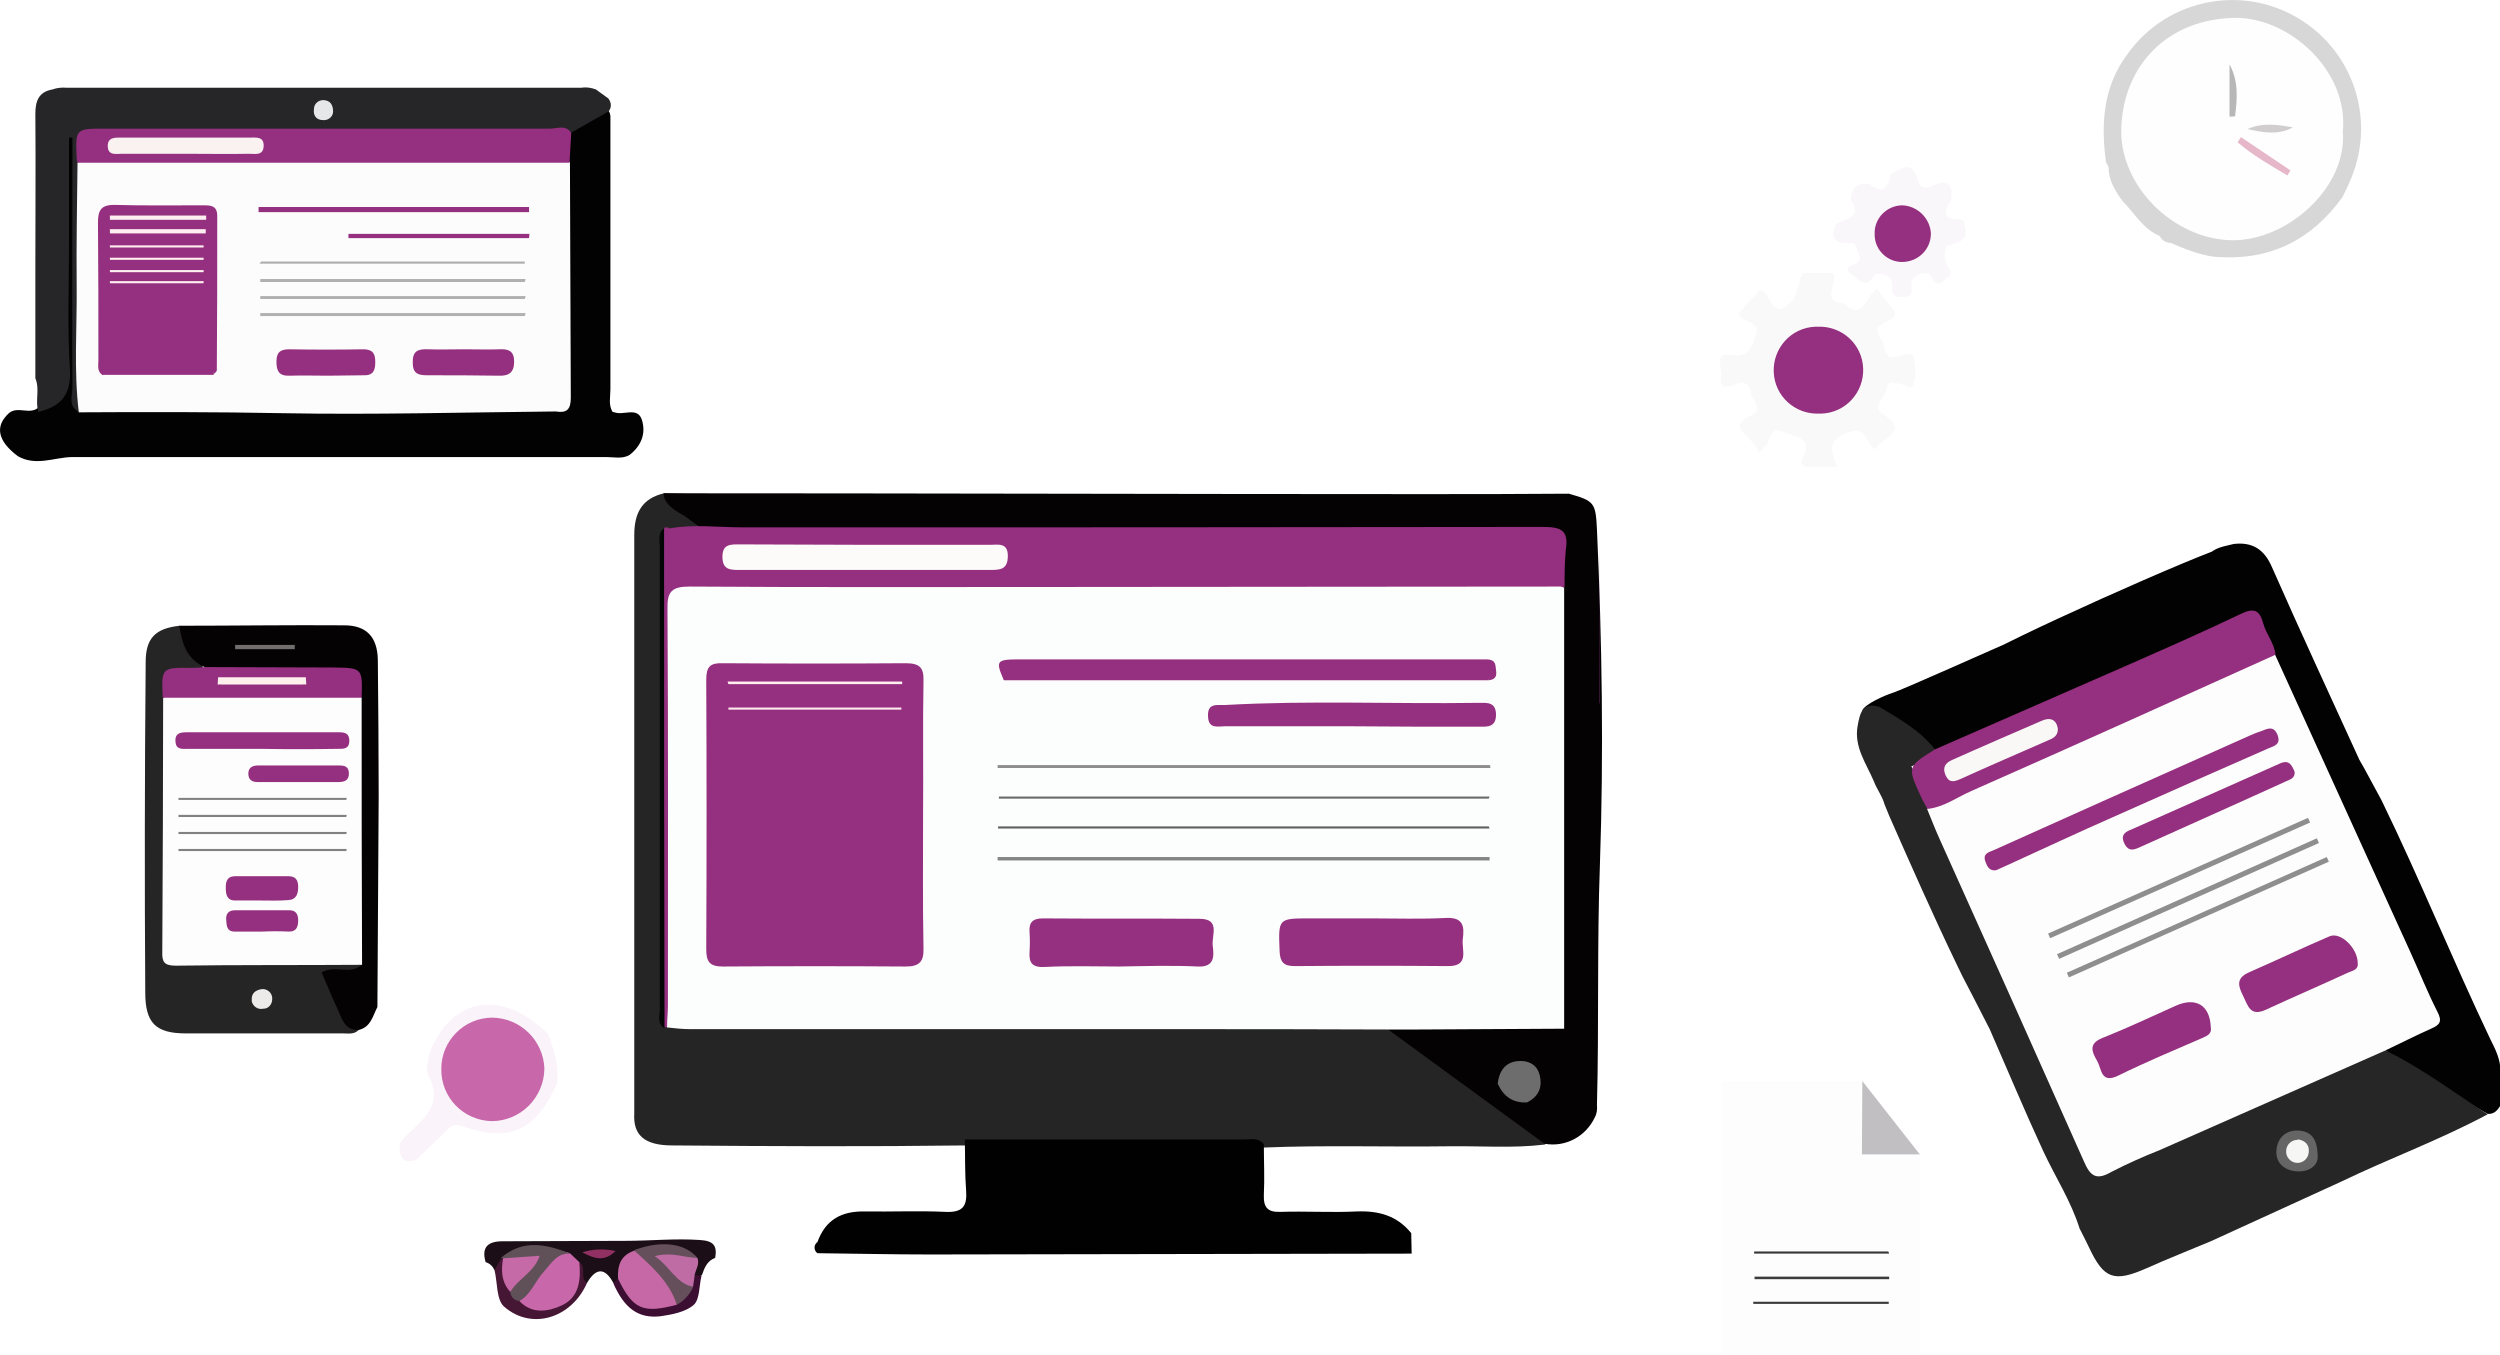
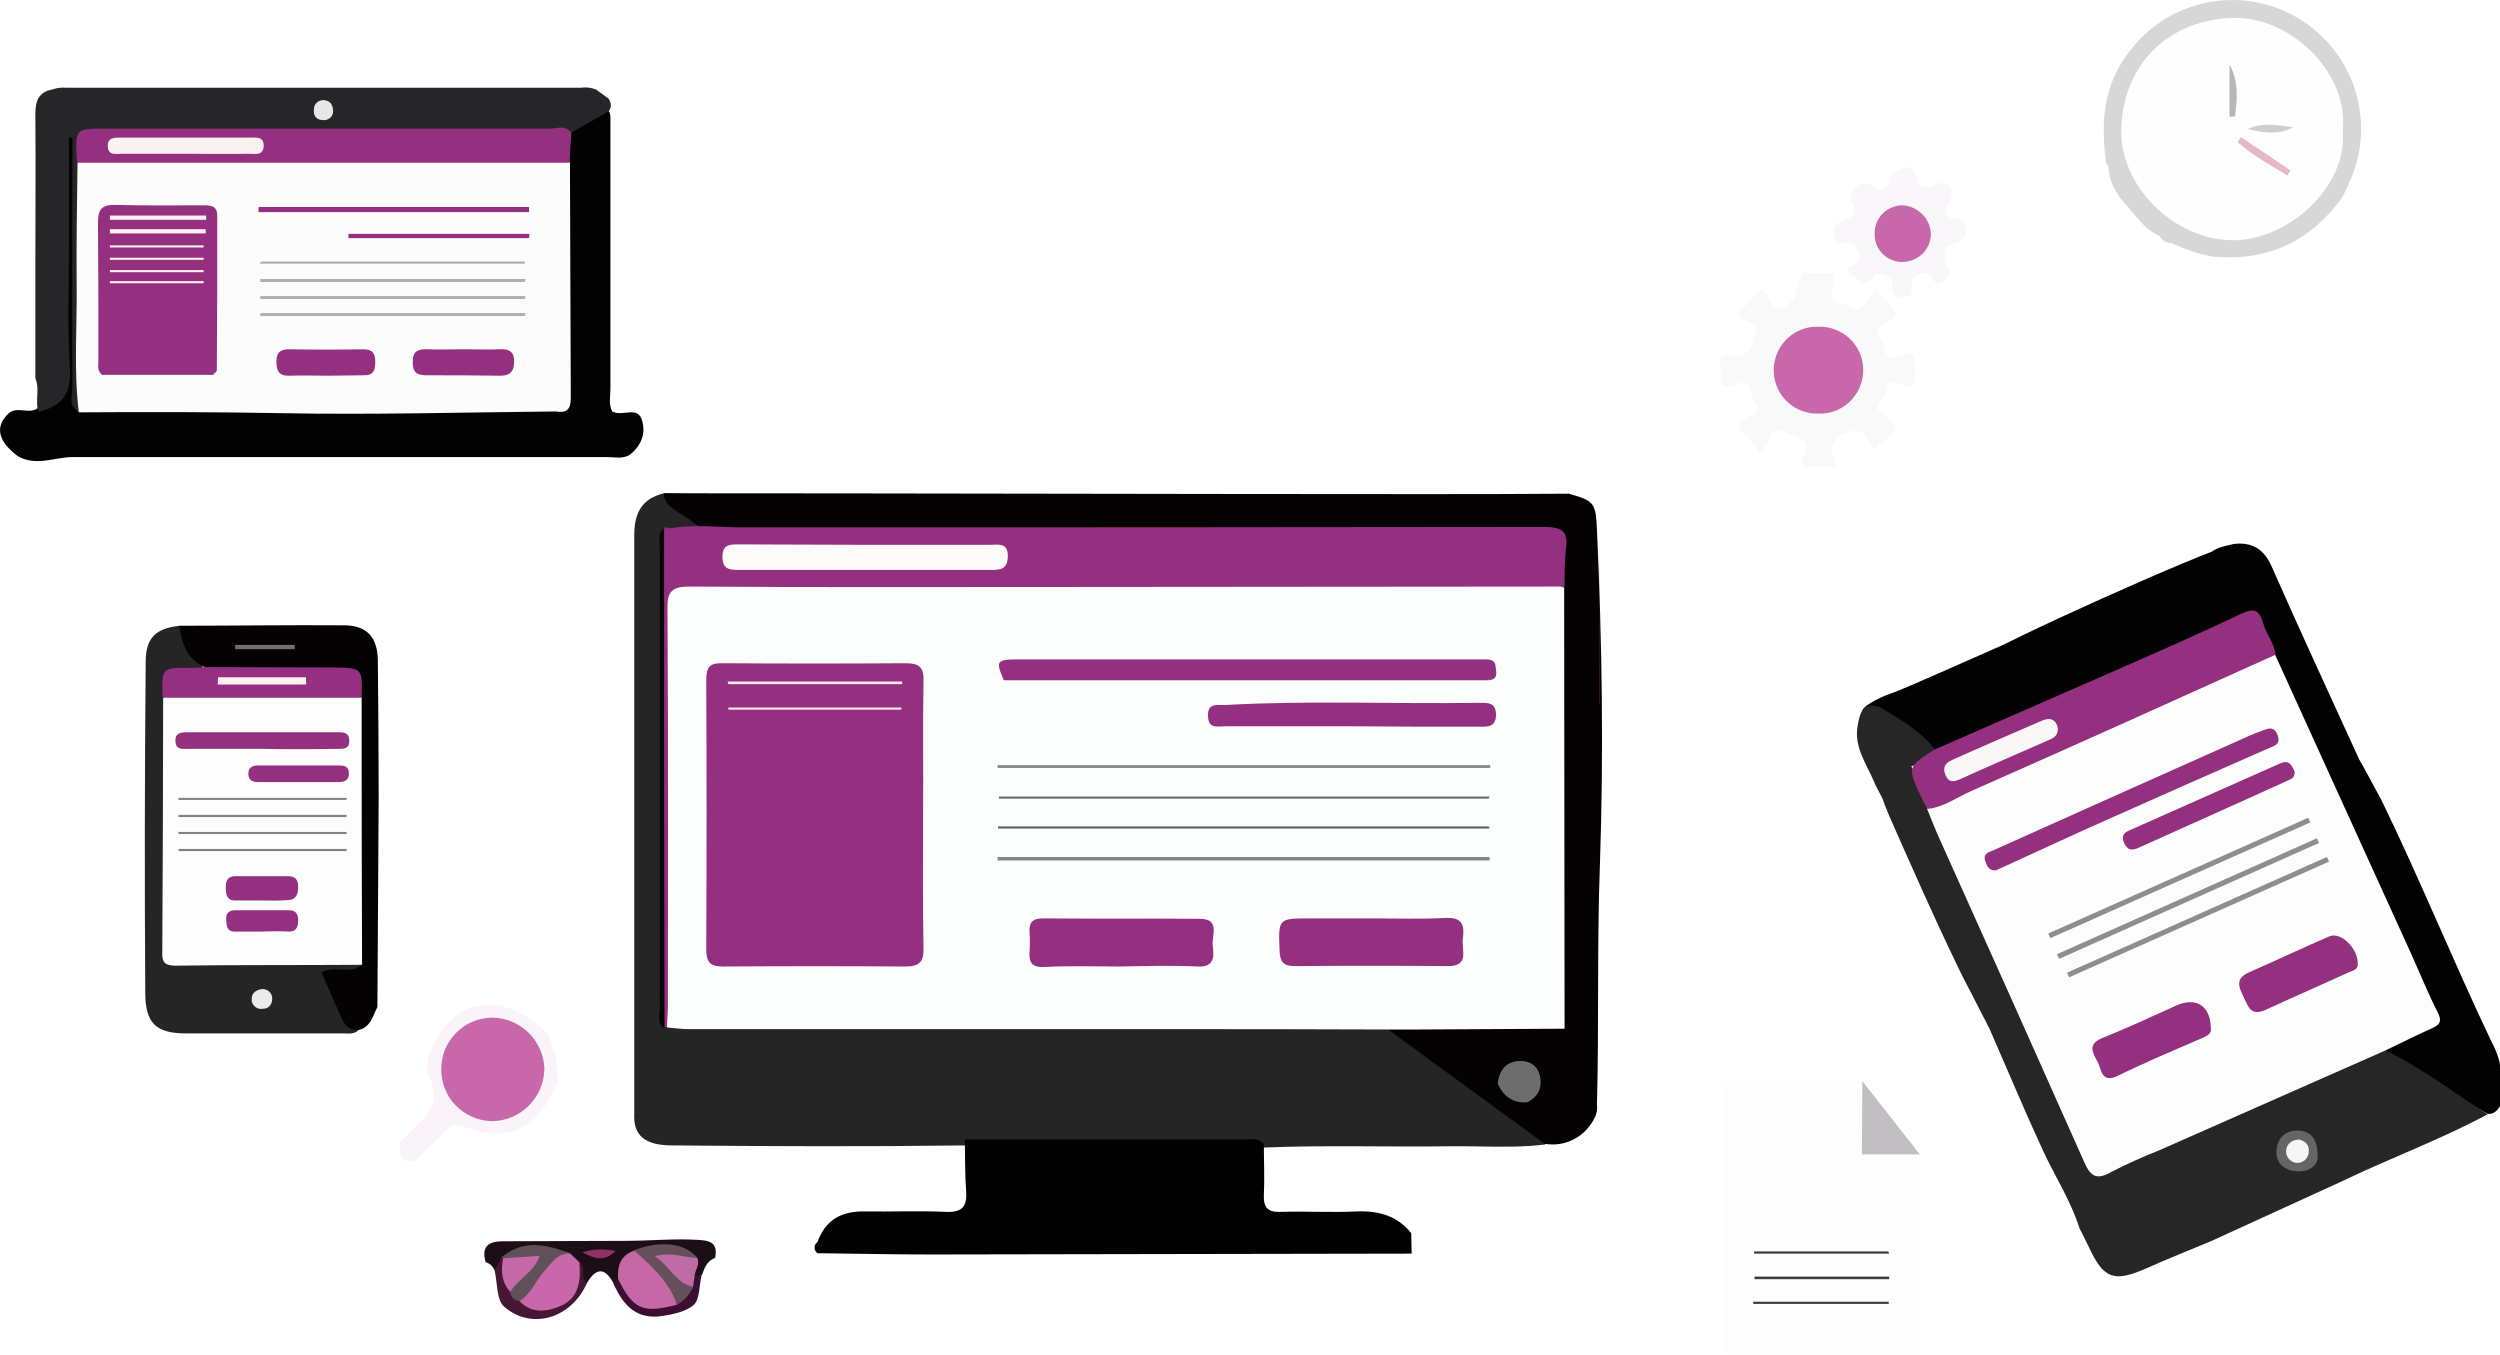
<svg xmlns="http://www.w3.org/2000/svg" version="1.1" id="Layer_1" x="0px" y="0px" viewBox="0 0 586.9 317.9" style="enable-background:new 0 0 586.9 317.9;" xml:space="preserve">
  <style type="text/css">
	.st0{fill:#FDFDFE;}
	.st1{fill:#030202;}
	.st2{fill:#252525;}
	.st3{fill:#020202;}
	.st4{fill:#262527;}
	.st5{fill:#FAF9FA;}
	.st6{fill:#D6D7D6;}
	.st7{fill:#F9F7F9;}
	.st8{fill:#792F75;}
	.st9{fill:#262626;}
	.st10{fill:#010102;}
	.st11{fill:#1C0E16;}
	.st12{fill:#451734;}
	.st13{fill:#3C0E32;}
	.st14{fill:#040203;}
	.st15{fill:#812F78;}
	.st16{fill:#FDFDFD;}
	.st17{fill:#952F7F;}
	.st18{fill:#262526;}
	.st19{fill:#050203;}
	.st20{fill:#FCFDFD;}
	.st21{fill:#040706;}
	.st22{fill:#6D6D6D;}
	.st23{fill:#FAF3FA;}
	.st24{fill:#FCFCFC;}
	.st25{fill:#E6E7E8;}
- 	.st26{fill:#FEFEFE;}
- 	.st27{fill:#656565;}
- 	.st28{fill:#3C3C3C;}
- 	.st29{fill:#363737;}
- 	.st30{fill:#393939;}
- 	.st31{fill:#C668A5;}
- 	.st32{fill:#C867AA;}
+ 	.st26{fill:#C867AA;}
+ 	.st27{fill:#FEFEFE;}
+ 	.st28{fill:#656565;}
+ 	.st29{fill:#3C3C3C;}
+ 	.st30{fill:#363737;}
+ 	.st31{fill:#393939;}
+ 	.st32{fill:#C668A5;}
	.st33{fill:#654F5B;}
	.st34{fill:#605058;}
	.st35{fill:#BF6CA5;}
	.st36{fill:#913063;}
	.st37{fill:#C569A7;}
	.st38{fill:#FAF8F7;}
	.st39{fill:#FCFDFC;}
	.st40{fill:#ECEBEA;}
	.st41{fill:#716E6D;}
	.st42{fill:#8D8D8D;}
	.st43{fill:#848484;}
	.st44{fill:#6B6B6B;}
	.st45{fill:#616161;}
	.st46{fill:#FDFBF9;}
	.st47{fill:#B0B0B0;}
	.st48{fill:#818181;}
	.st49{fill:#ADADAD;}
	.st50{fill:#FAF1F1;}
	.st51{fill:#B7B7B7;}
	.st52{fill:#E5B7C9;}
	.st53{fill:#D0CDCF;}
	.st54{fill:#F6F6F4;}
	.st55{fill:#FDF0ED;}
	.st56{fill:#FEEEEF;}
	.st57{fill:#FEE8EF;}
	.st58{fill:#8E8E8E;}
	.st59{fill:#C1BFC2;}
</style>
  <g>
    <g id="Layer_1-2">
      <polygon class="st0" points="450.7,317.9 404.3,317.9 404.3,253.8 450.7,253.8 437.2,253.8 450.7,271   " />
      <path class="st1" d="M559.1,187.9c9,18.5,16.7,37.5,25.5,56c1.2,2.4,2.4,4.7,2.4,7.5v8.1c-0.7,1.2-1.5,2.1-3,2    c-8.3-4.8-16.9-8.7-24.2-15.1c1.5-2.7,4.4-3.4,6.9-4.6c4.6-2.2,4.9-2.7,2.7-7.5c-5.9-13.1-11.9-26.3-17.8-39.5    c-6.1-13.6-12.2-27.2-18.4-40.8c-4.4-10.2-2.2-10.6-13.9-5.4c-19.7,8.8-39.5,17.4-59,26.4c-1.8,0.8-3.6,1.6-5.7,1.3    c-4.7-3.4-14.5-3.9-17.4-9.5c0.5-1.5,5.6-3.7,7-4.1c5.2-1.7,70.3-31.6,75.9-32.1c1.7-0.7-57.4,24.9-55.7,24.1    c4.1-3.4,53.4-25.4,58.7-26.5c8.9-3-27.5,12.2-18.8,8.6c9.1-3.9,3.4-1.3,5-2.1l8.9-4.1c1.5-2.1,3.9-2.3,6.2-2.9    c4.3-0.5,7.1,1.2,8.9,5.3c6.7,15.2,13.7,30.3,20.6,45.4c0.4,0.7,0.8,1.4,1.2,2.1" />
      <path class="st2" d="M358.5,258.3c-0.8,3.1,2.3,3.4,3.6,5s5,3.2,0.5,5.4c-7.4,0.9-14.9,0.3-22.3,0.4c-14.6,0.2-29.1-0.3-43.7,0.3    c-21.1-0.6-42.2-0.1-63.3-0.3c-2.2,0-4.3,0-6.5-0.2c-23,0.3-46,0.2-69,0c-6.6,0-9.2-2.5-8.9-7.5c0-45.2,0-90.5,0-135.8    c0-5.3,1.9-8.6,7-9.8l7,0.2c0.8,2,2.4,3.8,1.6,6.4c2.3-1.4,4.7-1.2,7.1-1.2c62.9,0,125.9,0,188.8,0c8.7,0,9.6,0.9,9.6,9.8    c0,34.2,0,68.3-0.1,102.5c0,2.8,1.5,6.4-2.8,7.9c-1.1-1.3-1.6-3-1.4-4.6c0-33-0.3-65.9,0.1-98.8c0.2-13.8,0.8-12.7-12.5-12.7    H165.6c-2.3,0-4.6-0.1-7,0.1c-0.6,0.2-1.1,0.4-1.6,0.8c-1.2,1.6-0.8,3.5-0.8,5.3c0,34.1,0,68.2,0,102.2c0,1.8-0.4,3.7,0.8,5.2    c0.5,0.3,1.1,0.5,1.7,0.6c2.3,0.2,4.7,0.3,7,0.2h153.6c3-0.1,6,0,8.9,0.3c4.8,1.5,8.4,4.9,12.5,7.7" />
      <path class="st3" d="M4.2,107.1c-4.8-3.6-5.5-7.1-2-10.2c2.1-1.6,4.9,0.6,6.9-1.3c4.4-2.2,5.6-5.9,5.5-10.6    c-0.2-15.2-0.1-30.5-0.1-45.7c-0.2-2.1,0-4.3,0.6-6.4c0.3-0.7,0.5-1.7,1.6-1.6s1.2,1,1.5,1.8c0.4,1.8,0.5,3.6,0.4,5.4    c0,16.7,0,33.5,0,50.2c0,2.1-0.4,4.4,1.6,5.9c2.1,0.9,4.2,0.7,6.4,0.7c32.5,0,65.1,0,97.7,0c7.9,0,7.9,0,8-8.1    c0.1-16.1-0.2-32.2,0.1-48.3c0.1-2.4-0.2-4.9,0.6-7.3c1.6-3,4.5-4.4,7.4-5.5c1.2-0.4,2.7-1,2.9,1.2c0,21.4,0,42.7,0,64.1    c0,1.8-0.5,3.6,0.5,5.3c0.2,0,0.3,0.1,0.5,0.1c2.1,0.8,5.4-1.4,6.4,1.8s-0.2,6.1-2.9,8.2c-1.7,1-3.6,0.5-5.4,0.5    c-41.9,0-83.7,0-125.6,0C12.7,107.4,8.4,109.5,4.2,107.1z" />
-       <path class="st4" d="M142.8,26.2l-8.8,5c-2.3,0.8-4.6,0.6-6.9,0.6C95.1,32,63,31.7,31,31.6c-1.5,0-3,0-4.5,0    c-5.9,0.2-6.1,0.5-6.8,6.6C20,56.2,19.8,74.1,19.8,92c0.2,1.7-0.3,3.4-1.3,4.7c-2.6-1.4-1.5-3.8-1.5-5.8c-0.1-17.9,0-35.8,0-53.7    v-4.9h-0.8v25c0,9.8-0.4,19.6,0.2,29.3c0.4,6-2,8.8-7.4,10.1c-0.8-2.6,0.4-5.3-0.7-7.9c0-8.6,0-17.2,0-25.8    c0-12.1,0.1-24.1,0-36.2c0-3,0.7-5.2,4-5.8c1.1-0.4,2.3-0.5,3.4-0.4c40.3,0,80.6,0,120.8,0c1.2-0.2,2.3,0,3.4,0.4l2.9,2.1    C143.6,24.1,143.6,25.4,142.8,26.2z" />
+       <path class="st4" d="M142.8,26.2l-8.8,5c-2.3,0.8-4.6,0.6-6.9,0.6C95.1,32,63,31.7,31,31.6c-1.5,0-3,0-4.5,0    c-5.9,0.2-6.1,0.5-6.8,6.6c0.3,18,0.1,35.9,0.1,53.8c0.2,1.7-0.3,3.4-1.3,4.7c-2.6-1.4-1.5-3.8-1.5-5.8c-0.1-17.9,0-35.8,0-53.7    v-4.9h-0.8v25c0,9.8-0.4,19.6,0.2,29.3c0.4,6-2,8.8-7.4,10.1c-0.8-2.6,0.4-5.3-0.7-7.9c0-8.6,0-17.2,0-25.8    c0-12.1,0.1-24.1,0-36.2c0-3,0.7-5.2,4-5.8c1.1-0.4,2.3-0.5,3.4-0.4c40.3,0,80.6,0,120.8,0c1.2-0.2,2.3,0,3.4,0.4l2.9,2.1    C143.6,24.1,143.6,25.4,142.8,26.2z" />
      <path class="st5" d="M423.2,64.1h7.1c1.5,2.4-3.3,6.7,2.6,7.1c4.4,4.3,4.9-1.4,7.8-3.5c0.9,1.4,1.8,2.7,2.9,3.9    c1.9,1.7,1.9,2.8-0.6,3.9c-1.9,0.8-3.3,1.8-1.4,4c1.3,1.5,0.1,5.7,4.5,4c1-0.4,2.8-1,3.1,0.2c0.6,2.1,0.6,4.3,0.1,6.3    c-0.5,1.9-2.2,0.2-3.3,0.1s-2.8-1-3.1,1.1s-3.4,4.4-1.3,5.7c7.5,4.7-0.3,5.8-1.3,8.6c-2.5-1.1-1.7-5.9-6.7-3.9    c-4.8,1.9-3.7,4.5-2.3,8c-2.6,0-4.6-0.1-6.5,0c-1.6,0.1-2.3-0.9-1.6-2.1c2.5-4.8-1.7-4.8-4.2-6c-3.8-1.9-3.1,2.3-4.7,3.3    c-0.5,0.5-0.9,1-1.2,1.5c-0.8-1.3-1.7-2.6-2.8-3.7c-2.4-2-2.7-3.5,0.5-4.9c3.5-1.5,0.6-3.5,0.3-5.3c-0.4-2.3-1.6-3.1-3.9-2.1    c-1.7,0.7-3.6,1-3.1-1.7c0.3-1.9-1.7-5.9,1.8-5.3c4.7,0.9,5.3-1.8,6.3-4.7c1.1-3.4-3-2.7-3.8-4.6l-0.2-0.5l5-5.5    c1.9,0.6,1.9,2.8,3.2,3.9s1.8,0.9,2.7,0C422.2,70.2,421.9,66.7,423.2,64.1z" />
      <path class="st6" d="M520.1,60.3c-3.8-0.4-7.2-1.9-10.6-3.3c-1,0-2-0.6-2.5-1.6c-4-1.7-5.9-5.4-8.8-8.3c-1.7-2.4-3.2-4.8-3.2-7.9    l-0.6-1.1c-1.2-9-0.7-17.6,4.9-25.2c9.6-13.7,28.5-17,42.1-7.4c11.9,8.3,16.2,23.9,10.2,37.2c-0.5,1.2-1.1,2.4-1.7,3.6    C542.6,56.4,532.8,61.3,520.1,60.3z" />
      <path class="st7" d="M434.5,47c0-2.9,1.6-4.2,4.4-3.8c3.1,2.5,4.4,1,4.9-2.2c2.7-1.7,5.3-3.5,6.5,1.6c0.3,1.3,1.6,1.9,3.5,1    c3.2-1.6,4.9-0.3,4.2,3.4c-1.5,2.4-2.3,4.5,1.9,4.5c0.6-0.1,1.2,0.3,1.3,0.9c0,0.2,0,0.4,0,0.6c1.2,3.9-2.1,3.9-4.2,4.8    c-0.6,1.4-0.6,2.9,0,4.3c0.4,0.9,1.4,1.5,0.6,2.7c-1.4,0.7-2.5,3.6-4.3,0c-0.9-1.7-4.8,0-4.6,2.1c0.2,1.8,0.3,2.7-1.9,2.8    s-2.7-0.5-2.6-2.8c0.2-2.8-3.9-2.8-4.1-2.5c-2.4,4.4-4.1,0.3-6-0.3c-0.9-1.6,0.4-1.7,1.3-2.1s1.7-1.2,0.9-2.6    c-0.6-1.1-0.2-2.5-2.3-2.4c-3.4,0.2-4.5-1.3-2.9-4.5C433.6,51.3,437.2,51,434.5,47z" />
      <path class="st8" d="M5.2,108l-1-0.9" />
      <path class="st9" d="M519,291.4c-5,2.1-10.1,4.1-15,6.3c-7.7,3.4-10.1,2.6-13.6-4.9c-0.7-1.5-1.5-3-2.2-4.4    c-2-6.4-5.7-12.1-8.5-18.1c-4.4-9.5-8.4-19.1-12.6-28.7c-7.6-14.9-5.2-9.9-7.6-14.9c-5.6-11.6-10.8-23.4-16-35.2    c-0.4-0.9-0.7-1.8-1.1-2.7c-0.5-1.9-1.8-3.5-2.5-5.4c-1.8-4.2-4.7-8.1-3.8-13c0.5-2.7,1-5.8,5.2-4.4c4.8,2.9,9.5,5.5,13,10    c-0.6,3.1-3.4,3-5.6,3.9c1.7,3.1,3.3,6.4,4.8,9.8c12.3,27,24.3,54.1,36.4,81.2c1.6,3.6,3.6,4,7,2.4c19.2-8.7,38.4-17.4,57.6-25.9    c1.7-0.8,3.4-2.3,5.5-0.8c8.5,4.1,16.1,9.9,24,15c-11.2,6-23.2,10.4-34.6,15.9" />
      <path class="st10" d="M296.7,268.6c0,4,0.2,8,0,11.9c-0.1,3,0.9,4.1,3.9,4c6-0.2,12,0.2,17.9-0.1c5.2-0.2,9.5,1,12.8,5.1l0.1,4.8    c-37.7,0.1-75.4,0.1-113.1,0.2c-8.8,0-17.6-0.2-26.4-0.3c-0.7-0.5-0.9-1.5-0.4-2.2c0.1-0.1,0.2-0.3,0.4-0.4    c1.9-5.3,5.7-7.3,11.1-7.2c6.3,0.1,12.6-0.2,18.9,0.1c4.1,0.2,5.2-1.3,4.9-5.1s-0.2-7.9-0.3-11.9c21.9,0,43.7,0,65.6,0    C293.6,267.5,295.4,267,296.7,268.6z" />
      <path class="st11" d="M114,296.3c-1-3.5,0.5-4.9,4-4.9c9.6,0,19.2-0.1,28.9-0.1c5.8,0,11.6-0.6,17.4-0.2c3.2,0.2,4.1,1.3,3.6,4.2    c-1.9,0.7-2.5,2.3-3.1,4c-0.5,0.5-1.3,0.6-1.9,0.3c-0.9-1.2-0.3-2.7-0.8-4c-3.7-3.8-8.1-1.7-12.2-1.3c-2.8,1.1-3.6,3.5-4.3,6    c-0.4,0.6-0.8,1.1-1.6,0.9c-2-3.7-4.1-3.6-6.2,0c-2.7-0.1-1.6-2.8-2.7-4c-0.5-0.9-1.3-1.7-2.2-2.2c-4.7-1.6-9.4-2.5-13.9,0.8    c-1,0.8-1,2.7-2.9,2.4C115.7,297.3,115,296.6,114,296.3z" />
      <path class="st12" d="M136,296.3c1.8,1.2,0,3.7,1.8,4.9c-3.6,8.2-12.9,11.2-19.4,5.6c-1.9-1.6-1.6-5.7-2.3-8.6l1.6-2.9l0.6,0.3    c1.3,2.2,0.8,4.9,2.3,7c0.6,0.9,1.4,1.7,2.3,2.3c7.2,2.3,9.8,1,11.8-6.1C134.9,297.9,135.1,296.9,136,296.3z" />
      <path class="st13" d="M144,301.3l1-1.1c1.2,0,1.7,0.9,2.2,1.7c2.6,4,6.2,4.9,10.5,3.4c1.8-0.5,3.3-2,3.8-3.9    c0.3-0.8,0.5-1.7,1.5-2l1.7,0.1c-0.6,2.3-0.4,5.5-1.8,6.8c-1.9,1.7-5.1,2.3-7.8,2.7C149.9,309.6,146.6,307.2,144,301.3z" />
      <path class="st14" d="M160.8,121.2c-2-1.2-5-2.7-5-5.4c56.9,0,120.7,0.2,177.6,0.2c11.6,0,23.3,0,34.9-0.1c6,1.7,6.3,2.1,6.6,8.4    c1.2,26.2,1.6,52.4,0.7,78.5c-0.7,18.9-0.2,37.8-0.7,56.6c0.1,1,0,2-0.5,2.9c-2.1,4.5-6.9,7.1-11.8,6.2" />
      <path class="st14" d="M348.9,255.5c-6.1-4.6-12.3-9.2-18.4-13.8c1.3-1.6,3.2-1.7,5-1.7c8.9-0.1,17.8-0.1,26.8,0    c1.8,0,3.6,0.2,5.1,1.6c1.8-1.1,1.1-3,1.1-4.5c0-36.3,0-72.7,0.1-109c0-4.3-1.4-5.2-5.4-5.2c-65.7,0.1-131.4,0.7-197.5,0.7" />
      <path class="st15" d="M375.5,125.9c0,13,0,26,0,39c0.1,0.7,0.2-0.2,0.1,0.5" />
      <path class="st16" d="M560,246.6L507,270c-3.8,1.5-7.6,3.2-11.3,5.1c-3.6,2.1-5,1-6.5-2.5c-11.2-25.2-22.5-50.4-33.8-75.5    c-1.1-2.4-2-4.8-3-7.2c1.7-2.3,4.3-3,6.7-4c23.7-10.2,47.1-21.2,70.8-31.4c1.3-0.6,2.7-1.4,4.2-0.8c10.6,23.3,21.2,46.6,31.8,69.9    c2.1,4.6,4,9.4,6.3,13.9c1.2,2.3,0.6,3.1-1.5,4C567.1,243.1,563.6,244.9,560,246.6z" />
      <path class="st17" d="M534.2,153.7c-23.7,10.7-47.4,21.4-71.2,31.9c-3.5,1.5-6.6,3.9-10.5,4.3c-0.5-0.9-1-1.7-1.4-2.6    c-3.4-7.3-3.4-7.3,3.2-11.4c14.9-6.5,29.7-13,44.6-19.5c9.1-4,18.2-8,27.2-12.3c3.1-1.5,4.4-0.8,5.2,2.2    C532,148.9,533.9,150.9,534.2,153.7z" />
      <path class="st18" d="M84.2,241.8c-1.1,1.1-2.4,0.8-3.8,0.8c-12.3,0-24.5,0-36.8,0c-7.1,0-9.5-2.5-9.5-9.6    C34,220.2,34,207.4,34,194.7c0-13.1,0.1-26.2,0.2-39.3c0-5.6,2.3-7.9,8-8.5c1.7,3.6,5.2,6.2,5.5,10.5c-0.7,0.4-1.5,0.6-2.3,0.7    c-5.9,0.6-5.9,0.6-5.7,6.7c0.2,17.6,0,35.1,0.1,52.6c0,7.4,0.2,7.4,7.5,7.6c12.1,0.2,24.2-0.6,36.3,0.5c1.2,0.6,2.7,1.2,0.7,2.7    c-1.2,0.6-2.5,0.9-3.8,0.8c-2.5,0-2.7,1.2-1.9,3.2C79.8,235.6,81.7,238.9,84.2,241.8z" />
      <path class="st19" d="M84.2,241.8c-3.3,0.1-3.9-2.6-4.9-4.8c-1.3-2.8-2.5-5.7-3.8-8.7c3.1-1.9,6.8,0.7,9.4-1.8    c-1.4-1.4-1.6-3.3-1.6-5.1c-0.1-19.1,0-38.1,0.1-57.2c-0.2-5.5-0.6-6-6-6c-7.8,0-15.6,0-23.4,0c-2.1,0-4.4,0.5-6-1.6    c-4.2-1.9-5.3-5.6-5.9-9.7c12.9,0,25.8-0.2,38.7-0.1c5.3,0,7.8,2.8,7.9,8.1c0.1,10.6,0.2,21.2,0.2,31.8l-0.3,49.7    C87.5,238.5,87.1,241.1,84.2,241.8z" />
-       <path class="st20" d="M367.3,241.5l-36.8,0.2c-20.3-0.1-40.6-0.1-60.8-0.1c-35.9,0-71.8,0-107.7,0c-1.8,0-3.6-0.2-5.4-0.4    c-1.1-2-0.7-4.2-0.7-6.4c0-29.9,0-59.8,0-89.6c0-8.6,0.3-8.9,8.9-8.9c57.5,0,115,0,172.5,0c7.3,0,14.6,0,21.9,0    c2.1,0,4.3-0.1,6.4,0.6c0.6,0.3,1.2,0.7,1.6,1.1V241.5z" />
+       <path class="st20" d="M367.3,241.5l-36.8,0.2c-20.3-0.1-40.6-0.1-60.8-0.1c-35.9,0-71.8,0-107.7,0c-1.8,0-3.6-0.2-5.4-0.4    c-1.1-2-0.7-4.2-0.7-6.4c0-29.9,0-59.8,0-89.6c0-8.6,0.3-8.9,8.9-8.9c57.5,0,115,0,172.5,0c7.3,0,14.6,0,21.9,0    c2.1,0,4.3-0.1,6.4,0.6c0.6,0.3,1.2,0.7,1.6,1.1L367.3,241.5L367.3,241.5z" />
      <path class="st17" d="M366.4,137.7c-39.6,0-79.1,0.1-118.7,0.1c-28.6,0-57.2,0.1-85.8-0.1c-4.1,0-5.3,1.1-5.2,5.2    c0.2,31.1,0.1,62.1,0.1,93.2c0,1.6-0.2,3.3-0.2,4.9c-0.1,0.1-0.3,0.2-0.5,0.2c-1.1-1.1-0.6-2.5-0.6-3.8c0-36.6,0-73.2,0-109.8    c0-1.3-0.4-2.7,0.6-3.8c0.3,0,0.6,0,0.9,0.1c1.1,2,0.1,4.2,0.6,6.3c-0.1-6-0.1-6,5.6-6h198c6.6,0,5.8-0.5,5.8,6    C366.8,132.8,367.5,135.4,366.4,137.7z" />
      <path class="st17" d="M366.4,137.7c0.1-12.8,0.1-12.8-12.5-12.8H165.3c-8.6,0-7.4-0.6-7.4,7.5c0.1,0.9-0.3,1.8-1,2.4v-10.7    c5.8-1.1,11.6-0.3,17.4-0.3c62.6,0,125.3,0,187.9-0.1c4.3,0,6.1,0.8,5.4,5.3c-0.3,3-0.3,6-0.3,8.9    C367,137.9,366.7,137.8,366.4,137.7z" />
      <path class="st21" d="M155.9,124c0,39.1,0,78.3,0.1,117.4c-1.9-1.1-1.1-3-1.1-4.5c0-36.1,0-72.2,0-108.3    C154.9,127,154.3,125.2,155.9,124z" />
      <path class="st22" d="M351.6,254.4c0.3-2.9,1.8-5.1,4.8-5.3c2.1-0.2,4.3,0.6,5,3.1c0.8,2.9-0.1,5.2-2.9,6.6    C355.1,259,352.9,257.3,351.6,254.4z" />
      <path class="st23" d="M93.8,268.5c0.6-0.8,1.2-1.5,1.9-2.2c4-3.8,8.5-7.3,4.8-13.9c-0.7-1.2,0.1-3.2,0.2-4.8    c5.1-13.6,17.2-15.6,28-4.8l0,0c1.3,3.7,2.6,7.4,2.1,11.4c-4.7,11.1-11.3,14.2-22.2,10.2c-1.9-0.7-2.7-0.1-3.8,1    c-2.3,2.3-4.7,4.6-7.1,6.9c-2.8,1-3.8-0.3-3.9-2.9L93.8,268.5z" />
      <path class="st24" d="M18.5,96.8C17.3,86.9,18.1,76.9,18,67c-0.1-9.6,0.1-19.2,0.2-28.8c1.4-1.2,3.2-1.8,5.1-1.6    c34.5,0.5,68.9-0.4,103.4-0.1c2.4,0,5-0.3,7.1,1.6c0.1,18.4,0.1,36.8,0.2,55.3c0,2.8-1,3.6-3.5,3.2c-0.2,0-0.3,0-0.5,0    c-21.2,0.2-42.5,0.8-63.7,0.4C50.3,96.7,34.4,96.7,18.5,96.8z" />
      <path class="st17" d="M133.7,38.2H18.2c-0.1-0.3-0.2-0.7-0.2-1c-0.3-7-0.3-7,6.6-7c34.8,0,69.7,0,104.5,0c1.7,0,3.7-1,5,1    L133.7,38.2z" />
-       <path class="st25" d="M78.2,26.2c0,1.1-1,2-2.1,2c-0.1,0-0.2,0-0.2,0c-1.7,0-2.4-1.1-2.2-2.6c0-1.2,1-2.1,2.2-2.1c0,0,0.1,0,0.1,0    C77.6,23.6,78.2,24.7,78.2,26.2z" />
-       <path class="st17" d="M427,97.1c-5.6,0.2-10.4-4.1-10.6-9.8c-0.2-5.6,4.1-10.4,9.8-10.6c0.2,0,0.4,0,0.6,0    c5.6-0.2,10.4,4.1,10.6,9.8c0.2,5.6-4.1,10.4-9.8,10.6C427.4,97.1,427.2,97.1,427,97.1z" />
-       <path class="st26" d="M550,30.8c1.1,13.1-12.9,25.7-25.9,25.6c-13.7-0.1-26.8-12.8-26.1-26.7c0.7-14.8,11.2-25.2,26.5-25.5    C537.1,3.9,551.4,16.4,550,30.8z" />
-       <path class="st17" d="M446.5,48.2c3.6,0.1,6.6,3,6.8,6.6c0,3.7-2.9,6.6-6.6,6.7c0,0,0,0,0,0c-3.5,0.1-6.5-2.7-6.6-6.2    c0-0.1,0-0.2,0-0.3C439.9,51.4,442.8,48.3,446.5,48.2C446.4,48.2,446.4,48.2,446.5,48.2z" />
-       <path class="st27" d="M544.1,271.3c0.2,2-1.6,3.7-4.4,3.7s-5.4-1.5-5.3-4.7c0.1-2.7,1.8-5,5.1-4.9    C542.6,265.6,544,267.3,544.1,271.3z" />
-       <path class="st28" d="M443.5,300.3h-31.6v-0.6h31.6V300.3z" />
-       <path class="st29" d="M443.5,294.3h-31.7v-0.5h31.5L443.5,294.3z" />
-       <path class="st30" d="M411.6,305.6h31.8v0.5h-31.8L411.6,305.6z" />
-       <path class="st31" d="M158.9,306.3c-8,2.1-10.3,1.1-13.8-6.1c-0.2-3.1,0.6-5.5,3.8-6.6C154.5,295.5,159.2,301.5,158.9,306.3z" />
-       <path class="st32" d="M136,296.3c0.4,4.1,0,8.3-4.2,10.2c-3.1,1.4-6.9,2.1-9.9-1.1c1.2-3.9,4.1-6.7,6.6-9.8    c1.2-1.7,3.5-2.3,5.4-1.3L136,296.3z" />
+       <path class="st25" d="M78.2,26.2c0,1.1-1,2-2.1,2c-0.1,0-0.2,0-0.2,0c-1.7,0-2.4-1.1-2.2-2.6c0-1.2,1-2.1,2.2-2.1H76    C77.6,23.6,78.2,24.7,78.2,26.2z" />
+       <path class="st26" d="M427,97.1c-5.6,0.2-10.4-4.1-10.6-9.8c-0.2-5.6,4.1-10.4,9.8-10.6c0.2,0,0.4,0,0.6,0    c5.6-0.2,10.4,4.1,10.6,9.8c0.2,5.6-4.1,10.4-9.8,10.6C427.4,97.1,427.2,97.1,427,97.1z" />
+       <path class="st27" d="M550,30.8c1.1,13.1-12.9,25.7-25.9,25.6c-13.7-0.1-26.8-12.8-26.1-26.7c0.7-14.8,11.2-25.2,26.5-25.5    C537.1,3.9,551.4,16.4,550,30.8z" />
+       <path class="st26" d="M446.5,48.2c3.6,0.1,6.6,3,6.8,6.6c0,3.7-2.9,6.6-6.6,6.7l0,0c-3.5,0.1-6.5-2.7-6.6-6.2c0-0.1,0-0.2,0-0.3    C439.9,51.4,442.8,48.3,446.5,48.2C446.4,48.2,446.4,48.2,446.5,48.2z" />
+       <path class="st28" d="M544.1,271.3c0.2,2-1.6,3.7-4.4,3.7s-5.4-1.5-5.3-4.7c0.1-2.7,1.8-5,5.1-4.9    C542.6,265.6,544,267.3,544.1,271.3z" />
+       <path class="st29" d="M443.5,300.3h-31.6v-0.6h31.6V300.3z" />
+       <path class="st30" d="M443.5,294.3h-31.7v-0.5h31.5L443.5,294.3z" />
+       <path class="st31" d="M411.6,305.6h31.8v0.5h-31.8V305.6z" />
+       <path class="st32" d="M158.9,306.3c-8,2.1-10.3,1.1-13.8-6.1c-0.2-3.1,0.6-5.5,3.8-6.6C154.5,295.5,159.2,301.5,158.9,306.3z" />
+       <path class="st26" d="M136,296.3c0.4,4.1,0,8.3-4.2,10.2c-3.1,1.4-6.9,2.1-9.9-1.1c1.2-3.9,4.1-6.7,6.6-9.8    c1.2-1.7,3.5-2.3,5.4-1.3L136,296.3z" />
      <path class="st33" d="M158.9,306.3c-1.8-5.5-6-9.1-10.1-12.8c6.4-2.4,12.1-1.7,15,1.9c-2.8,0.9-2.8,0.9-7.1,0.3    c2,2.5,4.4,4.2,6,6.5C161.9,303.9,160.6,305.4,158.9,306.3z" />
-       <path class="st34" d="M133.9,294.3c-3.1-0.2-4.4,2.2-6.1,4.1c-2.1,2.2-3.1,5.4-5.8,7c-1.2,0-2.1-0.9-2.2-2.1c0,0,0,0,0,0    c-0.2-3.1,2.9-4.1,4.2-6.8c-2-0.3-4.3,0.6-5.9-1.1l-0.5-0.1C122.8,290.8,128.3,292.1,133.9,294.3z" />
+       <path class="st34" d="M133.9,294.3c-3.1-0.2-4.4,2.2-6.1,4.1c-2.1,2.2-3.1,5.4-5.8,7c-1.2,0-2.1-0.9-2.2-2.1l0,0    c-0.2-3.1,2.9-4.1,4.2-6.8c-2-0.3-4.3,0.6-5.9-1.1l-0.5-0.1C122.8,290.8,128.3,292.1,133.9,294.3z" />
      <path class="st35" d="M162.7,302.1c-4.1-0.9-5.4-4.8-9-7.2c4.1-1.1,7,0.4,10,0.4c0.6,1.4-0.3,2.6-0.6,3.9    C163,300.2,162.8,301.2,162.7,302.1z" />
      <path class="st36" d="M136.7,294c2.5-0.8,5.2-0.9,7.8-0.3C142,296.1,139.9,295.7,136.7,294z" />
      <path class="st37" d="M118.1,295.4l8.6-0.6c-1.3,3.9-5.1,5.4-6.9,8.5C117.7,301,117.6,298.3,118.1,295.4z" />
      <path class="st17" d="M468.6,204.3c-1.6,0.2-2.1-0.9-2.5-2c-0.7-1.9,0.7-2.2,1.9-2.7c8.5-3.8,16.9-7.6,25.4-11.4    c11.5-5.1,23-10.3,34.5-15.4c0.9-0.4,1.8-0.8,2.8-1.1c1.5-0.6,3.1-1.5,4,0.9c0.8,2.2-0.8,2.5-2.2,3.1    c-12.1,5.3-24.3,10.7-36.4,16.1c-8.2,3.6-16.3,7.4-24.4,11.1L468.6,204.3z" />
      <path class="st17" d="M553.5,226.1c0.2,1.6-1.3,1.8-2.2,2.2c-6.5,3-13,5.8-19.5,8.8c-3.6,1.6-4.1-1.1-5.2-3.3s-1.8-4.1,1.3-5.5    c6.4-2.8,12.7-5.8,19-8.5C549.5,218.7,553.5,222.6,553.5,226.1z" />
      <path class="st17" d="M519,241.1c0.3,1.5-0.7,2-1.8,2.5c-6.7,2.9-13.4,5.7-19.9,8.9c-4.1,2-3.9-1.5-4.9-3.3    c-1.2-2.1-2.3-4.1,1.1-5.5c5.8-2.3,11.5-5,17.3-7.6C515.5,234,518.8,236,519,241.1z" />
      <path class="st17" d="M538.7,181.2c0.1,1.6-1.2,1.8-2.2,2.3c-11.4,5.2-22.9,10.3-34.4,15.5c-1.4,0.6-2.4,0.8-3.3-0.8    c-1-1.9-0.2-2.8,1.4-3.4c11.6-5.2,23.3-10.3,34.9-15.5C537.4,178.2,538,179.6,538.7,181.2z" />
      <path class="st38" d="M483.1,171c0.1,1.9-1.3,2.4-2.5,2.9c-6.8,3-13.6,5.9-20.4,9c-1.6,0.7-2.7,0.9-3.5-1s0.2-2.9,1.6-3.5    c6.9-3.1,13.9-6.1,20.8-9.1C481.2,168.3,482.7,168.8,483.1,171z" />
      <path class="st39" d="M84.9,163.8c0,20.9,0,41.8,0.1,62.7c-14.6,0.1-29.1,0-43.7,0.2c-2.7,0-3.3-0.8-3.2-3.3    c0.1-19.9,0.2-39.7,0.2-59.5c1.6-1.6,3.6-1.5,5.5-1.5c11.9,0,23.7,0,35.6,0C81.3,162.4,83.3,162.2,84.9,163.8z" />
      <path class="st17" d="M84.9,163.8H38.2c-0.3-7.1-0.3-7.1,6.9-7c1,0,2-0.1,3-0.2l30.1,0.1C85.1,156.8,85.1,156.8,84.9,163.8z" />
-       <path class="st40" d="M61.5,232.2c1.2-0.1,2.3,0.8,2.4,2c0,0.1,0,0.3,0,0.4c0,1.2-0.9,2.2-2,2.2c0,0-0.1,0-0.1,0    c-1.2,0.3-2.4-0.5-2.7-1.7c0-0.1,0-0.3,0-0.4C59,233.2,60,232.4,61.5,232.2z" />
-       <path class="st41" d="M69.2,152.4h-14v-1h14L69.2,152.4z" />
+       <path class="st40" d="M61.5,232.2c1.2-0.1,2.3,0.8,2.4,2c0,0.1,0,0.3,0,0.4c0,1.2-0.9,2.2-2,2.2h-0.1c-1.2,0.3-2.4-0.5-2.7-1.7    c0-0.1,0-0.3,0-0.4C59,233.2,60,232.4,61.5,232.2z" />
+       <path class="st41" d="M69.2,152.4h-14v-1h14V152.4z" />
      <path class="st17" d="M216.7,191.7c0,10.3-0.1,20.6,0.1,30.9c0.1,3.2-1,4.3-4.2,4.3c-14.3-0.1-28.6-0.1-42.9,0    c-3.2,0-3.9-1.2-3.9-4.1c0.1-21.1,0.1-42.2,0-63.2c0-3.1,0.9-4,3.9-3.9c14.3,0.1,28.6,0.1,42.9,0c3.3,0,4.3,1,4.2,4.2    C216.6,170.4,216.8,181.1,216.7,191.7L216.7,191.7z" />
      <path class="st17" d="M262.8,226.9c-5.8,0-11.6-0.2-17.4,0.1c-3,0.2-3.9-0.9-3.7-3.6c0.1-1.5,0.1-3,0-4.5    c-0.2-2.3,0.7-3.3,3.1-3.3c12.3,0.1,24.5,0,36.8,0.1c5,0,2.8,3.9,3.1,6.3s0.5,5.1-3.5,4.9C275.1,226.6,268.9,226.8,262.8,226.9    L262.8,226.9z" />
-       <path class="st17" d="M322,215.6c5.8,0,11.6,0.2,17.5-0.1c4.1-0.2,4.3,2.1,3.9,5c-0.3,2.5,1.7,6.4-3.6,6.3    c-12-0.1-23.9-0.1-35.9,0c-2.6,0-3.4-1-3.5-3.5c-0.3-7.7-0.4-7.7,7.2-7.7L322,215.6z" />
+       <path class="st17" d="M322,215.6c5.8,0,11.6,0.2,17.5-0.1c4.1-0.2,4.3,2.1,3.9,5c-0.3,2.5,1.7,6.4-3.6,6.3    c-12-0.1-23.9-0.1-35.9,0c-2.6,0-3.4-1-3.5-3.5c-0.3-7.7-0.4-7.7,7.2-7.7H322z" />
      <path class="st17" d="M349.4,159.7H235.7c-1.4-3.4-0.1-4.4,3.3-4.4c36,0.1,71.9,0.1,107.9,0.1    C351.5,155.3,351.5,155.4,349.4,159.7z" />
      <path class="st17" d="M317,170.5c-9.8,0-19.6,0-29.4,0c-1.7,0-3.9,0.7-4-2.3c-0.2-3.3,2.2-2.6,4.1-2.7c19.8-1.1,39.5-0.2,59.3-0.5    c2,0,4.2-0.3,4.2,2.8s-2.3,2.8-4.2,2.8C336.9,170.6,327,170.6,317,170.5z" />
      <path class="st42" d="M349.9,180.3H234.2v-0.7h115.6L349.9,180.3z" />
-       <path class="st43" d="M349.7,202H234.2v-0.8h115.5L349.7,202z" />
+       <path class="st43" d="M349.7,202H234.2v-0.8h115.5V202z" />
      <path class="st17" d="M349.4,159.7c0.8-2.4,1-3.9-2.5-3.9c-35.9,0.1-71.8,0.1-107.7,0c-3,0-3.8,1.2-3.5,3.9    c-2-4.4-1.8-4.9,3.1-4.9c27.2,0,54.5,0,81.8,0H348c1.3,0,2.9-0.2,3.1,1.6C351.2,157.7,351.9,159.5,349.4,159.7z" />
      <path class="st44" d="M349.5,187.5h-115V187h115.2L349.5,187.5z" />
      <path class="st45" d="M349.7,194.5H234.3V194h115.2L349.7,194.5z" />
      <path class="st46" d="M203.5,127.9c9.6,0,19.3,0,28.9,0c1.9,0,4.2-0.6,4.2,2.6c0,3.3-1.9,3.3-4.3,3.3c-19.6,0-39.2,0-58.8,0    c-2.2,0-3.9-0.1-3.9-3.1s1.9-2.9,4-2.9L203.5,127.9z" />
-       <path class="st32" d="M103.6,250.9c0-6.6,5.4-12,12-12c6.6,0.1,12,5.4,12.2,12c-0.1,6.8-5.6,12.3-12.4,12.3    C108.7,263,103.5,257.6,103.6,250.9z" />
-       <path class="st17" d="M50.1,88H24.1c-1.1-6.4-0.3-12.8-0.4-19.2c0-0.7,0.6-1.2,1.2-1.5c8-1.1,16.2-1.1,24.3-0.1    c0.8,0.3,1.3,1.1,1.3,1.9C50.3,75.5,51.1,81.8,50.1,88z" />
-       <path class="st17" d="M50.1,88c0-5.1,0-10.2,0-15.3c0-1.6,0.5-3.3-1-4.6c-7.9-1.6-16-1.6-23.9,0c-2.3,6.6-0.4,13.4-1,20    c-1.5-0.8-1.1-2.3-1.1-3.5c0-10.8,0-21.5-0.1-32.3c0-2.8,0.6-4.2,3.8-4.2c7,0.2,13.9,0.1,20.9,0.1c1.7,0,3.3,0,3.3,2.5    C51,62.7,51,74.8,50.9,86.9C50.9,87.3,50.3,87.6,50.1,88z" />
+       <path class="st26" d="M103.6,250.9c0-6.6,5.4-12,12-12c6.6,0.1,12,5.4,12.2,12c-0.1,6.8-5.6,12.3-12.4,12.3    C108.7,263,103.5,257.6,103.6,250.9z" />
+       <path class="st17" d="M50.1,88h-26c-1.1-6.4-0.3-12.8-0.4-19.2c0-0.7,0.6-1.2,1.2-1.5c8-1.1,16.2-1.1,24.3-0.1    c0.8,0.3,1.3,1.1,1.3,1.9C50.3,75.5,51.1,81.8,50.1,88z" />
+       <path class="st17" d="M50.1,88c0-5.1,0-10.2,0-15.3c0-1.6,0.5-3.3-1-4.6c-7.9-1.6-16-1.6-23.9,0c-2.3,6.6-0.4,13.4-1,20    c-1.5-0.8-1.1-2.3-1.1-3.5c0-10.8,0-21.5-0.1-32.3c0-2.8,0.6-4.2,3.8-4.2c7,0.2,13.9,0.1,20.9,0.1c1.7,0,3.3,0,3.3,2.5    c0,12,0,24.1-0.1,36.2C50.9,87.3,50.3,87.6,50.1,88z" />
      <path class="st17" d="M108.9,82c2.8,0,5.6,0.1,8.4,0c2.1-0.1,3.4,0.4,3.4,2.9s-1.2,3.4-3.6,3.3c-5.6-0.1-11.2-0.1-16.8-0.1    c-2.1,0-3.4-0.4-3.4-2.9c-0.1-2.8,1.2-3.3,3.6-3.2C103.3,82.1,106.1,82,108.9,82z" />
      <path class="st17" d="M77,88.2c-3,0-6-0.1-9,0c-2.5,0.1-3.1-1.1-3.1-3.3s0.9-2.9,3-2.9c5.8,0.1,11.6,0.1,17.4,0c2.2,0,2.8,1,2.8,3    s-0.5,3.2-2.8,3.1C82.6,88.1,79.8,88.2,77,88.2z" />
-       <path class="st17" d="M124.2,49.8H60.7v-1.2h63.5L124.2,49.8z" />
+       <path class="st17" d="M124.2,49.8H60.7v-1.2h63.5V49.8z" />
      <path class="st17" d="M124.2,55.9H81.8v-1h42.5L124.2,55.9z" />
      <path class="st47" d="M123.2,66.2H61.1v-0.7h62.3L123.2,66.2z" />
      <path class="st47" d="M123.2,74.2H61.1v-0.7h62.3L123.2,74.2z" />
      <path class="st48" d="M81.3,187.8H41.9v-0.5h39.5L81.3,187.8z" />
      <path class="st48" d="M81.3,191.8H41.9v-0.5h39.5L81.3,191.8z" />
      <path class="st48" d="M81.3,195.8H41.9v-0.5h39.5L81.3,195.8z" />
      <path class="st48" d="M81.3,199.8H41.9v-0.5h39.5L81.3,199.8z" />
      <path class="st47" d="M123.2,70.2H61.1v-0.7h62.3L123.2,70.2z" />
      <path class="st49" d="M61.3,61.4h61.9v0.5H60.9L61.3,61.4z" />
      <path class="st50" d="M43.6,36.1c-5,0-9.9,0-14.9,0c-1.4,0-3.3,0.5-3.4-1.7s1.7-2.1,3.1-2.1c10.1,0,20.2,0,30.3,0    c1.4,0,3.3-0.3,3.2,2s-2,1.8-3.4,1.8C53.5,36.2,48.6,36.1,43.6,36.1z" />
      <path class="st51" d="M523.4,27.4V15.1c2.2,4.1,1.8,8.1,1.3,12.2L523.4,27.4z" />
      <path class="st52" d="M526.1,32.2l11.6,7.8c-0.2,0.4-0.5,0.8-0.7,1.2c-4-2.4-8.1-4.7-11.7-7.8L526.1,32.2z" />
      <path class="st53" d="M527.6,30.3c3.6-1.6,7.2-1,10.7-0.4C534.8,31.8,531.2,31.1,527.6,30.3z" />
      <path class="st54" d="M539.6,267.5c1.6,0.3,2.6,1.3,2.4,3c-0.1,1.5-1.4,2.6-2.8,2.5c-1.5-0.1-2.6-1.4-2.5-2.8    c0-1.4,1.2-2.6,2.6-2.6C539.4,267.5,539.5,267.5,539.6,267.5z" />
      <path class="st17" d="M61.2,175.8c-5.7,0-11.3,0-17,0c-1.3,0-2.9,0.3-3-1.7c-0.2-2.2,1.5-2.2,3-2.2h35c1.4,0,2.8,0,2.8,2    s-1.4,1.9-2.8,1.9C73.1,175.9,67.1,175.9,61.2,175.8L61.2,175.8z" />
      <path class="st17" d="M61.2,211.4c-2,0-4,0-6,0s-2.2-1.5-2.2-3.1s0.5-2.6,2.2-2.6h12.5c1.7,0,2.3,0.9,2.3,2.5s-0.4,3-2.3,3.1    C65.5,211.5,63.4,211.4,61.2,211.4L61.2,211.4z" />
-       <path class="st17" d="M69.9,183.6c-3.2,0-6.3,0-9.4,0c-1.3,0-2.2-0.5-2.2-2s1.1-1.9,2.3-1.9h18.9c1.2,0,2.3,0.1,2.4,1.7    c0.1,1.9-1.1,2.2-2.6,2.2L69.9,183.6z" />
+       <path class="st17" d="M69.9,183.6c-3.2,0-6.3,0-9.4,0c-1.3,0-2.2-0.5-2.2-2s1.1-1.9,2.3-1.9h18.9c1.2,0,2.3,0.1,2.4,1.7    c0.1,1.9-1.1,2.2-2.6,2.2H69.9z" />
      <path class="st17" d="M61.5,218.7c-2.2,0-4.3,0-6.4,0c-1.9,0-1.9-1.4-2-2.8s0.6-2.2,2-2.2c4.3,0,8.6,0,12.9,0c1.4,0,2,0.9,2,2.3    s-0.3,2.7-2.1,2.7C65.7,218.6,63.6,218.6,61.5,218.7L61.5,218.7z" />
      <path class="st17" d="M71.8,159c3.3-2.4,7-0.9,10.6-1c1.5,0,1.6,1.4,1.5,2.6c-0.1,2.2-1.7,2.1-3.2,2.1H61.3    c-5.5,0-11,0.2-16.4-0.1c-2-0.1-5.8,1.7-5.6-2.5s3.8-2,5.9-2.3s4.4-0.9,6.1,1c0.5,0.5,1,0.9,1.7,1.2c5.8,0.4,11.5,0.4,17.3,0    C70.8,159.9,71.4,159.5,71.8,159z" />
      <path class="st55" d="M51.1,160.7c0-0.6,0.1-1.1,0.1-1.7h20.6c0,0.6,0.1,1.1,0.1,1.7C65,161.6,58,161.7,51.1,160.7z" />
      <path class="st56" d="M170.8,160h41v0.6H171L170.8,160z" />
-       <path class="st57" d="M211.6,166.6H171v-0.5h40.6L211.6,166.6z" />
+       <path class="st57" d="M211.6,166.6H171v-0.5h40.6V166.6z" />
      <path class="st56" d="M48.4,51.6H25.8v-1h22.6V51.6z" />
-       <path class="st56" d="M48.3,54.8H25.8v-1h22.5L48.3,54.8z" />
-       <path class="st56" d="M47.8,61H25.8v-0.5h22L47.8,61z" />
+       <path class="st56" d="M48.3,54.8H25.8v-1h22.5V54.8z" />
+       <path class="st56" d="M47.8,61h-22v-0.5h22V61z" />
      <path class="st17" d="M51.1,160.7h20.8C65.1,162.5,57.9,162.5,51.1,160.7z" />
-       <path class="st56" d="M47.8,63.9H25.8v-0.5h22L47.8,63.9z" />
-       <path class="st56" d="M47.8,66.5H25.8V66h22L47.8,66.5z" />
-       <path class="st56" d="M47.8,58.1H25.8v-0.5h22L47.8,58.1z" />
-       <rect x="478.2" y="205.5" transform="matrix(0.9135 -0.4067 0.4067 0.9135 -39.6075 225.9204)" class="st58" width="66.8" height="1.2" />
+       <path class="st56" d="M47.8,63.9h-22v-0.5h22V63.9z" />
+       <path class="st56" d="M47.8,66.5h-22V66h22V66.5z" />
+       <path class="st56" d="M47.8,58.1h-22v-0.5h22V58.1z" />
+       <rect x="478.2" y="205.5" transform="matrix(0.9136 -0.4067 0.4067 0.9136 -39.6122 225.8824)" class="st58" width="66.8" height="1.2" />
      <polyline class="st58" points="482.9,224 483.4,225.1 544.4,197.9 543.9,196.8   " />
-       <rect x="482.6" y="214.7" transform="matrix(0.9135 -0.4067 0.4067 0.9135 -42.9672 228.5043)" class="st58" width="66.8" height="1.2" />
+       <rect x="482.6" y="214.7" transform="matrix(0.9136 -0.4067 0.4067 0.9136 -42.973 228.4677)" class="st58" width="66.8" height="1.2" />
      <polygon class="st59" points="437.2,253.8 437.1,271 450.7,271   " />
    </g>
  </g>
</svg>
